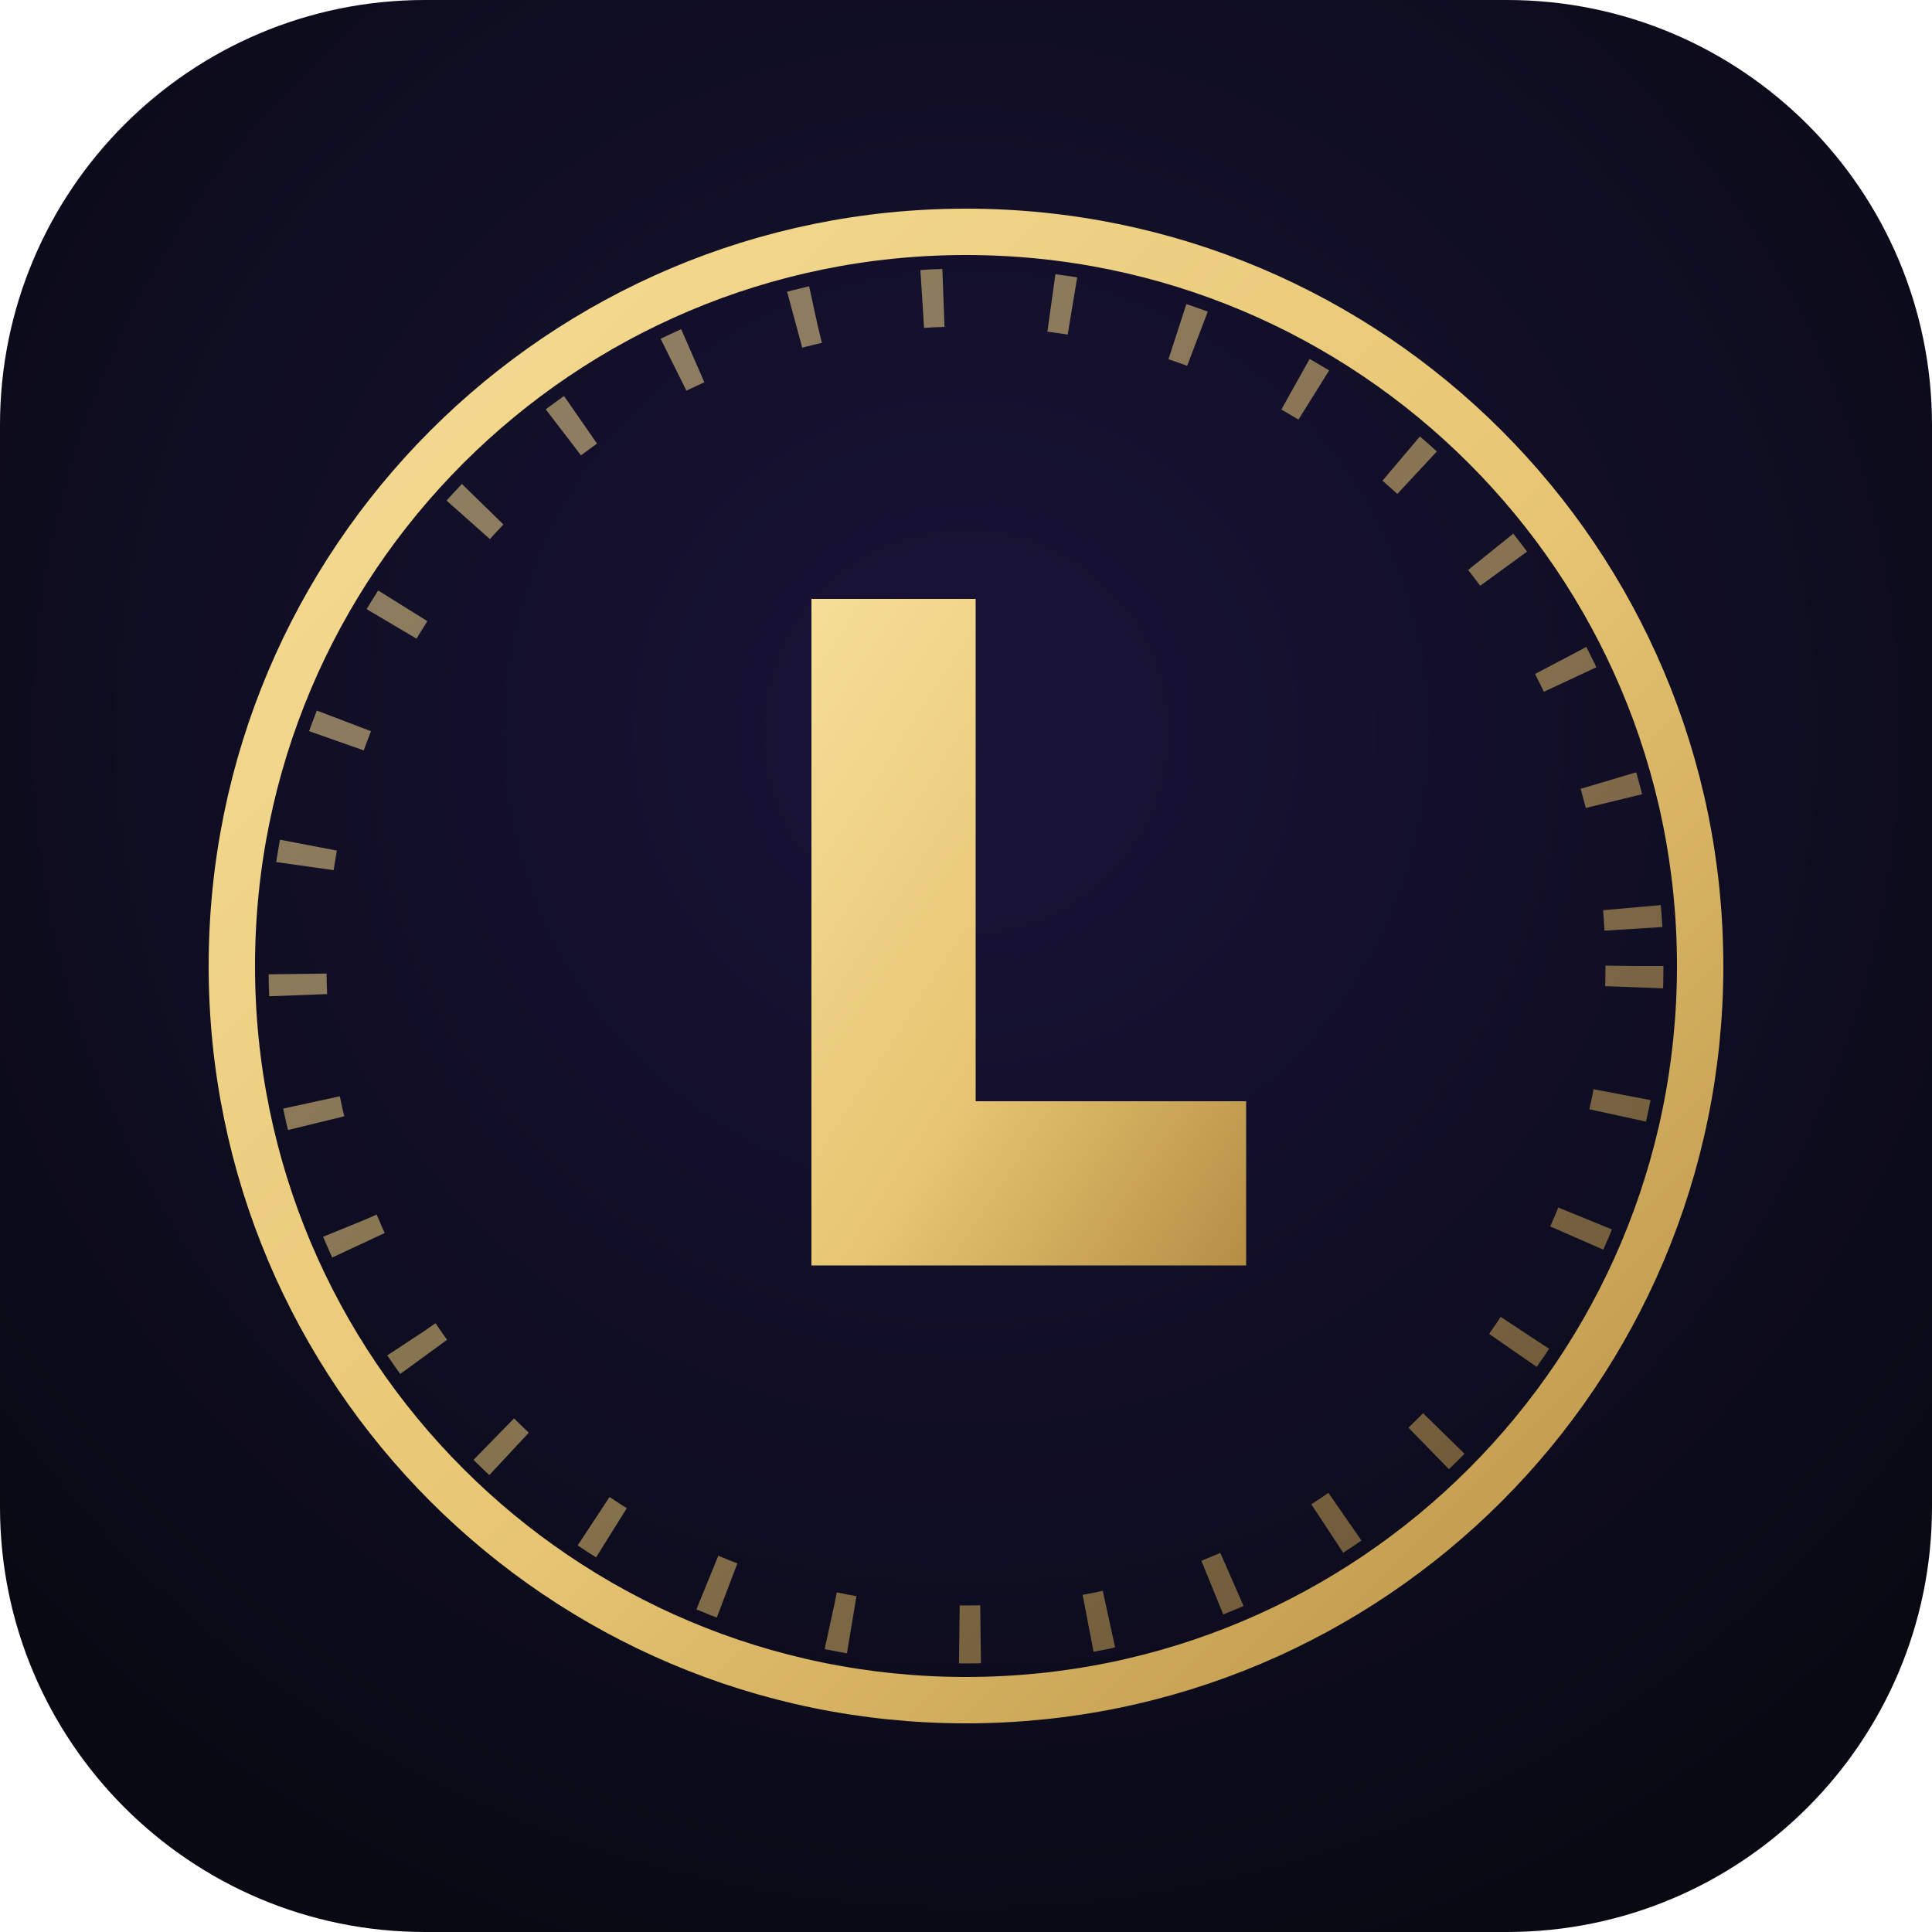
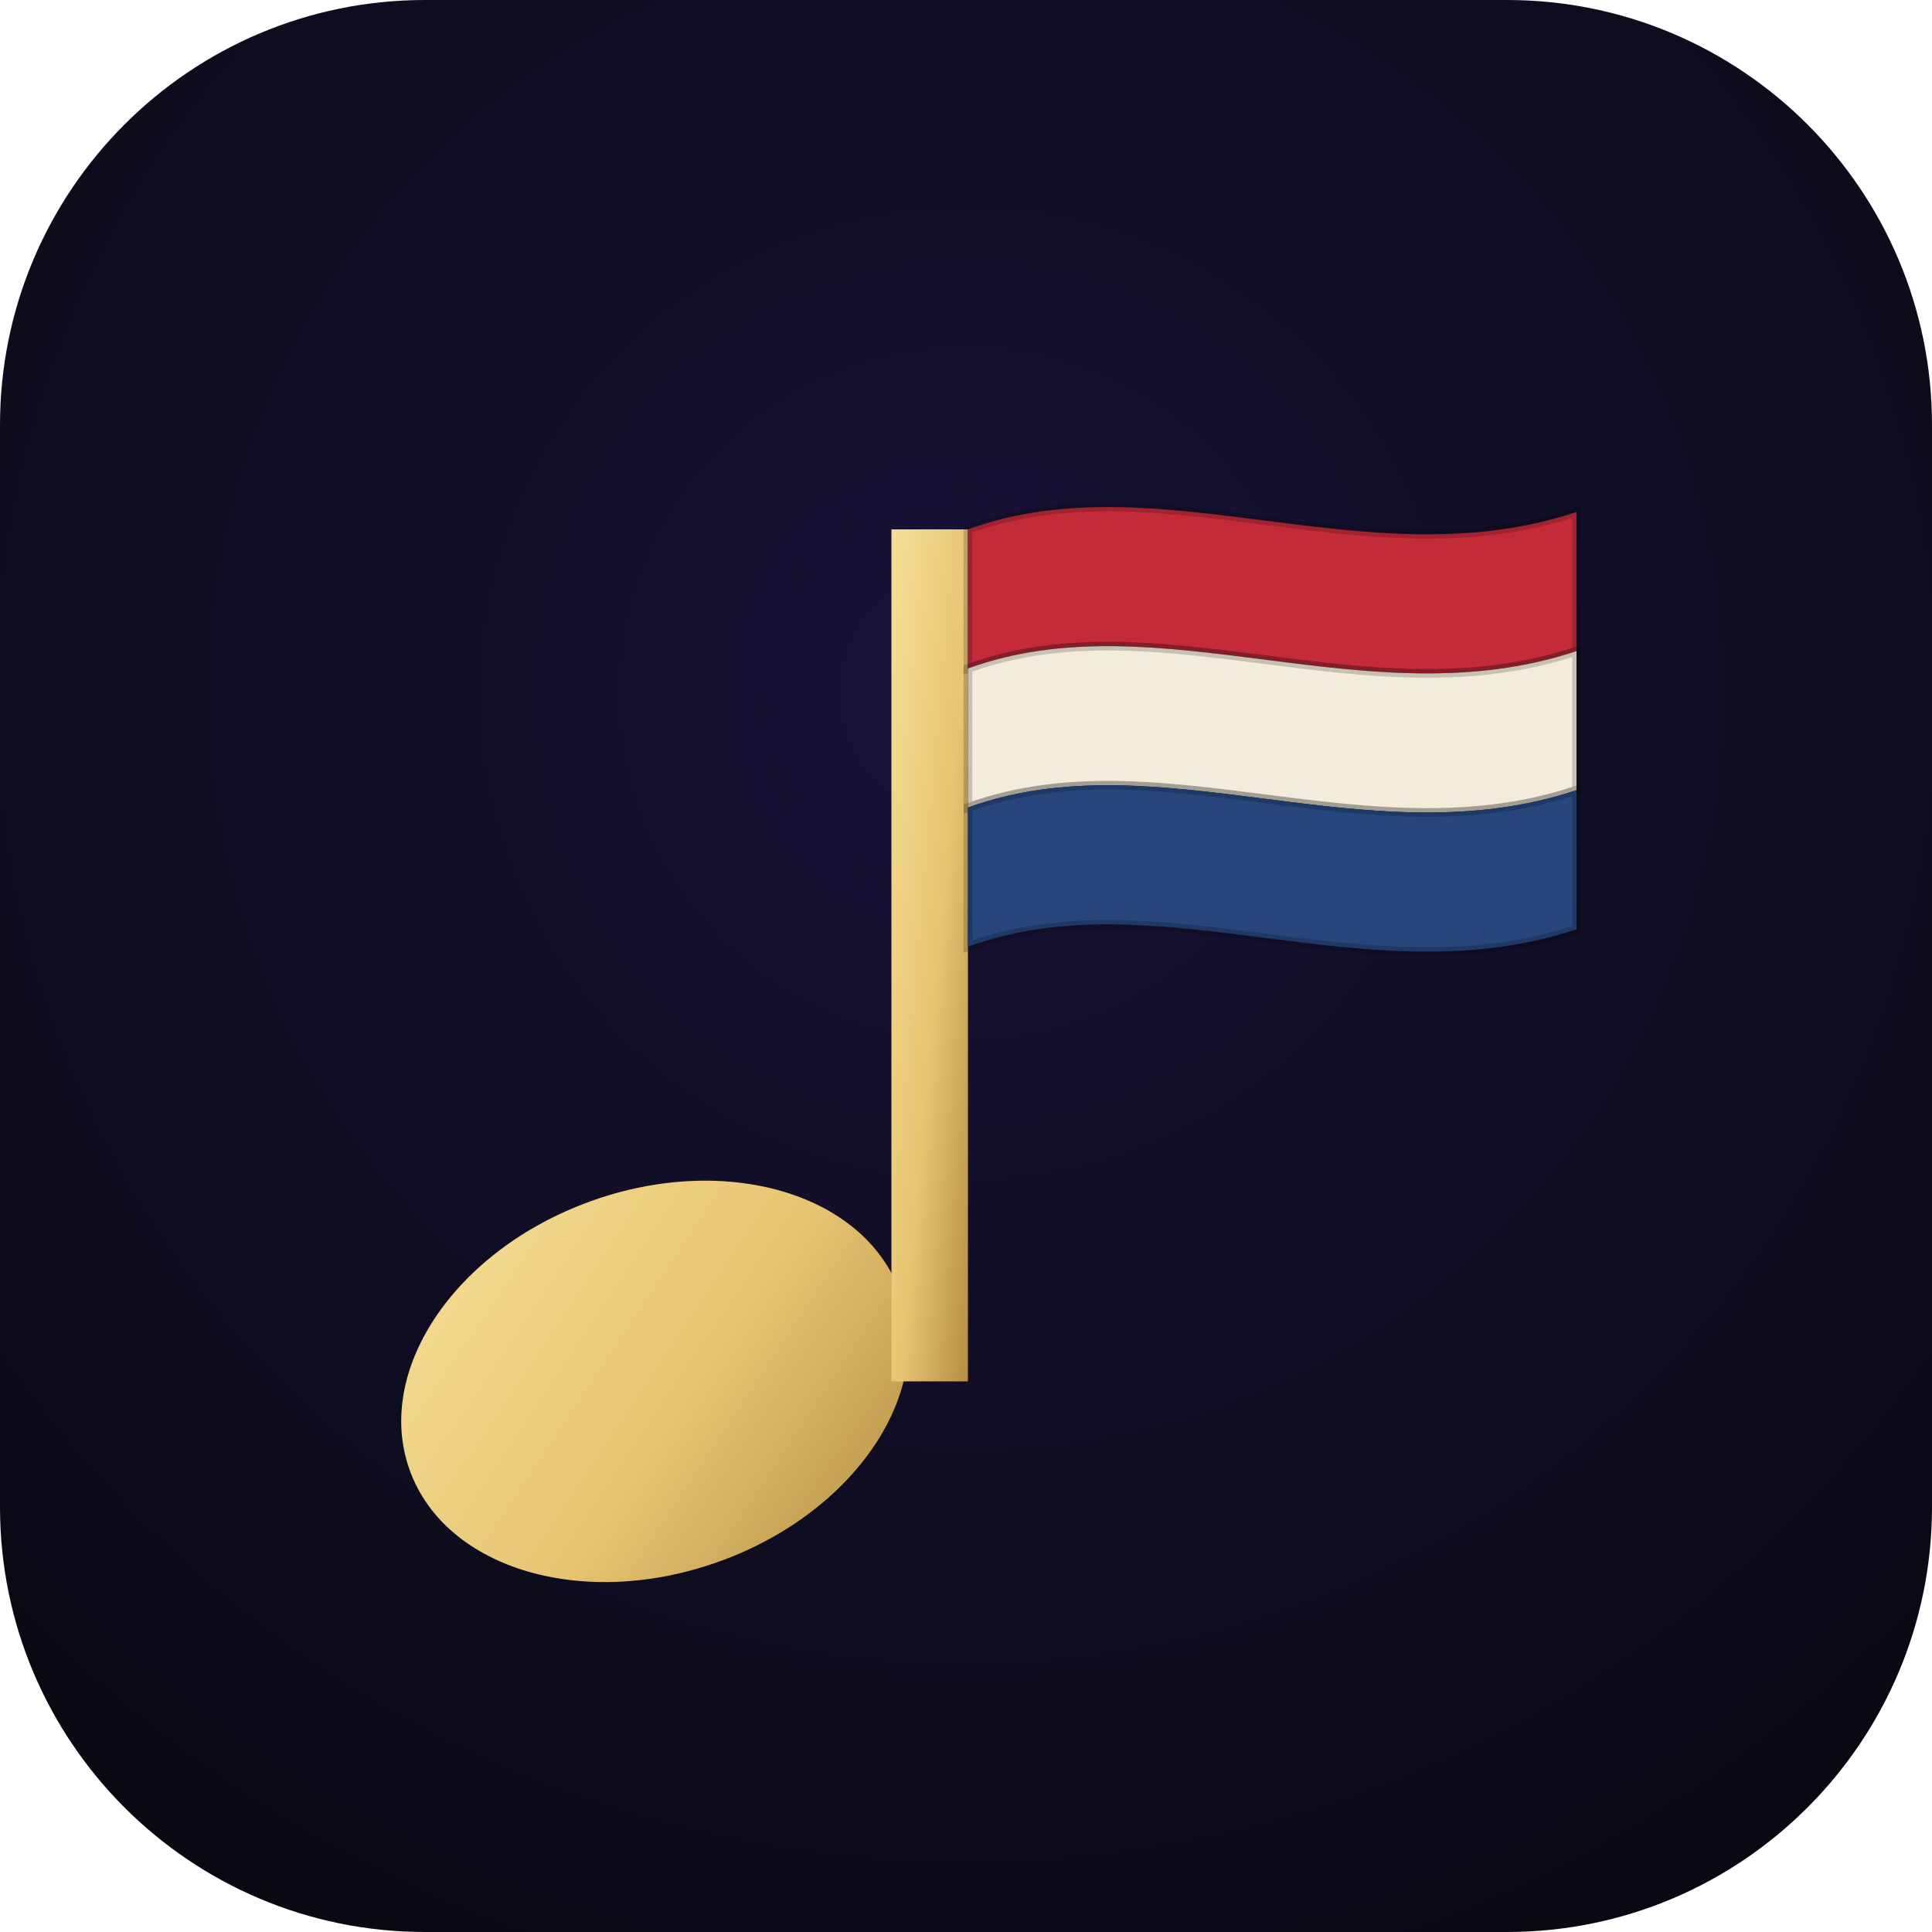
<svg xmlns="http://www.w3.org/2000/svg" viewBox="0 0 100 100" role="img" aria-label="Legends Radio 100.3">
  <defs>
    <linearGradient id="fg" x1="0" y1="0" x2="1" y2="1">
      <stop offset="0" stop-color="#F6DE98" />
      <stop offset="0.55" stop-color="#E7C572" />
      <stop offset="1" stop-color="#B58E44" />
    </linearGradient>
-     <radialGradient id="bg" cx="50%" cy="38%" r="75%">
+     <radialGradient id="fb" cx="50%" cy="36%" r="78%">
      <stop offset="0" stop-color="#191338" />
      <stop offset="1" stop-color="#07080F" />
    </radialGradient>
  </defs>
-   <rect width="100" height="100" rx="22" fill="url(#bg)" />
-   <circle cx="50" cy="50" r="38" fill="none" stroke="url(#fg)" stroke-width="2.4" />
-   <circle cx="50" cy="50" r="34.6" fill="none" stroke="url(#fg)" stroke-width="3" stroke-dasharray="1.1 5.6" opacity="0.55" />
-   <path d="M42 31 h8.5 v26 h14 v8.5 H42 Z" fill="url(#fg)" />
+   <rect width="100" height="100" rx="22" fill="url(#fb)" />
+   <g transform="translate(6 4) scale(.9)">
+     <ellipse cx="31" cy="75" rx="15" ry="11" transform="rotate(-20 31 75)" fill="url(#fg)" />
+     <rect x="44.6" y="26" width="4.4" height="49" fill="url(#fg)" />
+     <g stroke="rgba(0,0,0,.18)" stroke-width="0.5">
+       <path d="M49 26 C60 22 72 29 84 25 L84 33 C72 37 60 30 49 34 Z" fill="#C42B39" />
+       <path d="M49 34 C60 30 72 37 84 33 L84 41 C72 45 60 38 49 42 Z" fill="#F3ECDD" />
+       <path d="M49 42 C60 38 72 45 84 41 L84 49 C72 53 60 46 49 50 Z" fill="#26467C" />
+     </g>
+   </g>
</svg>
